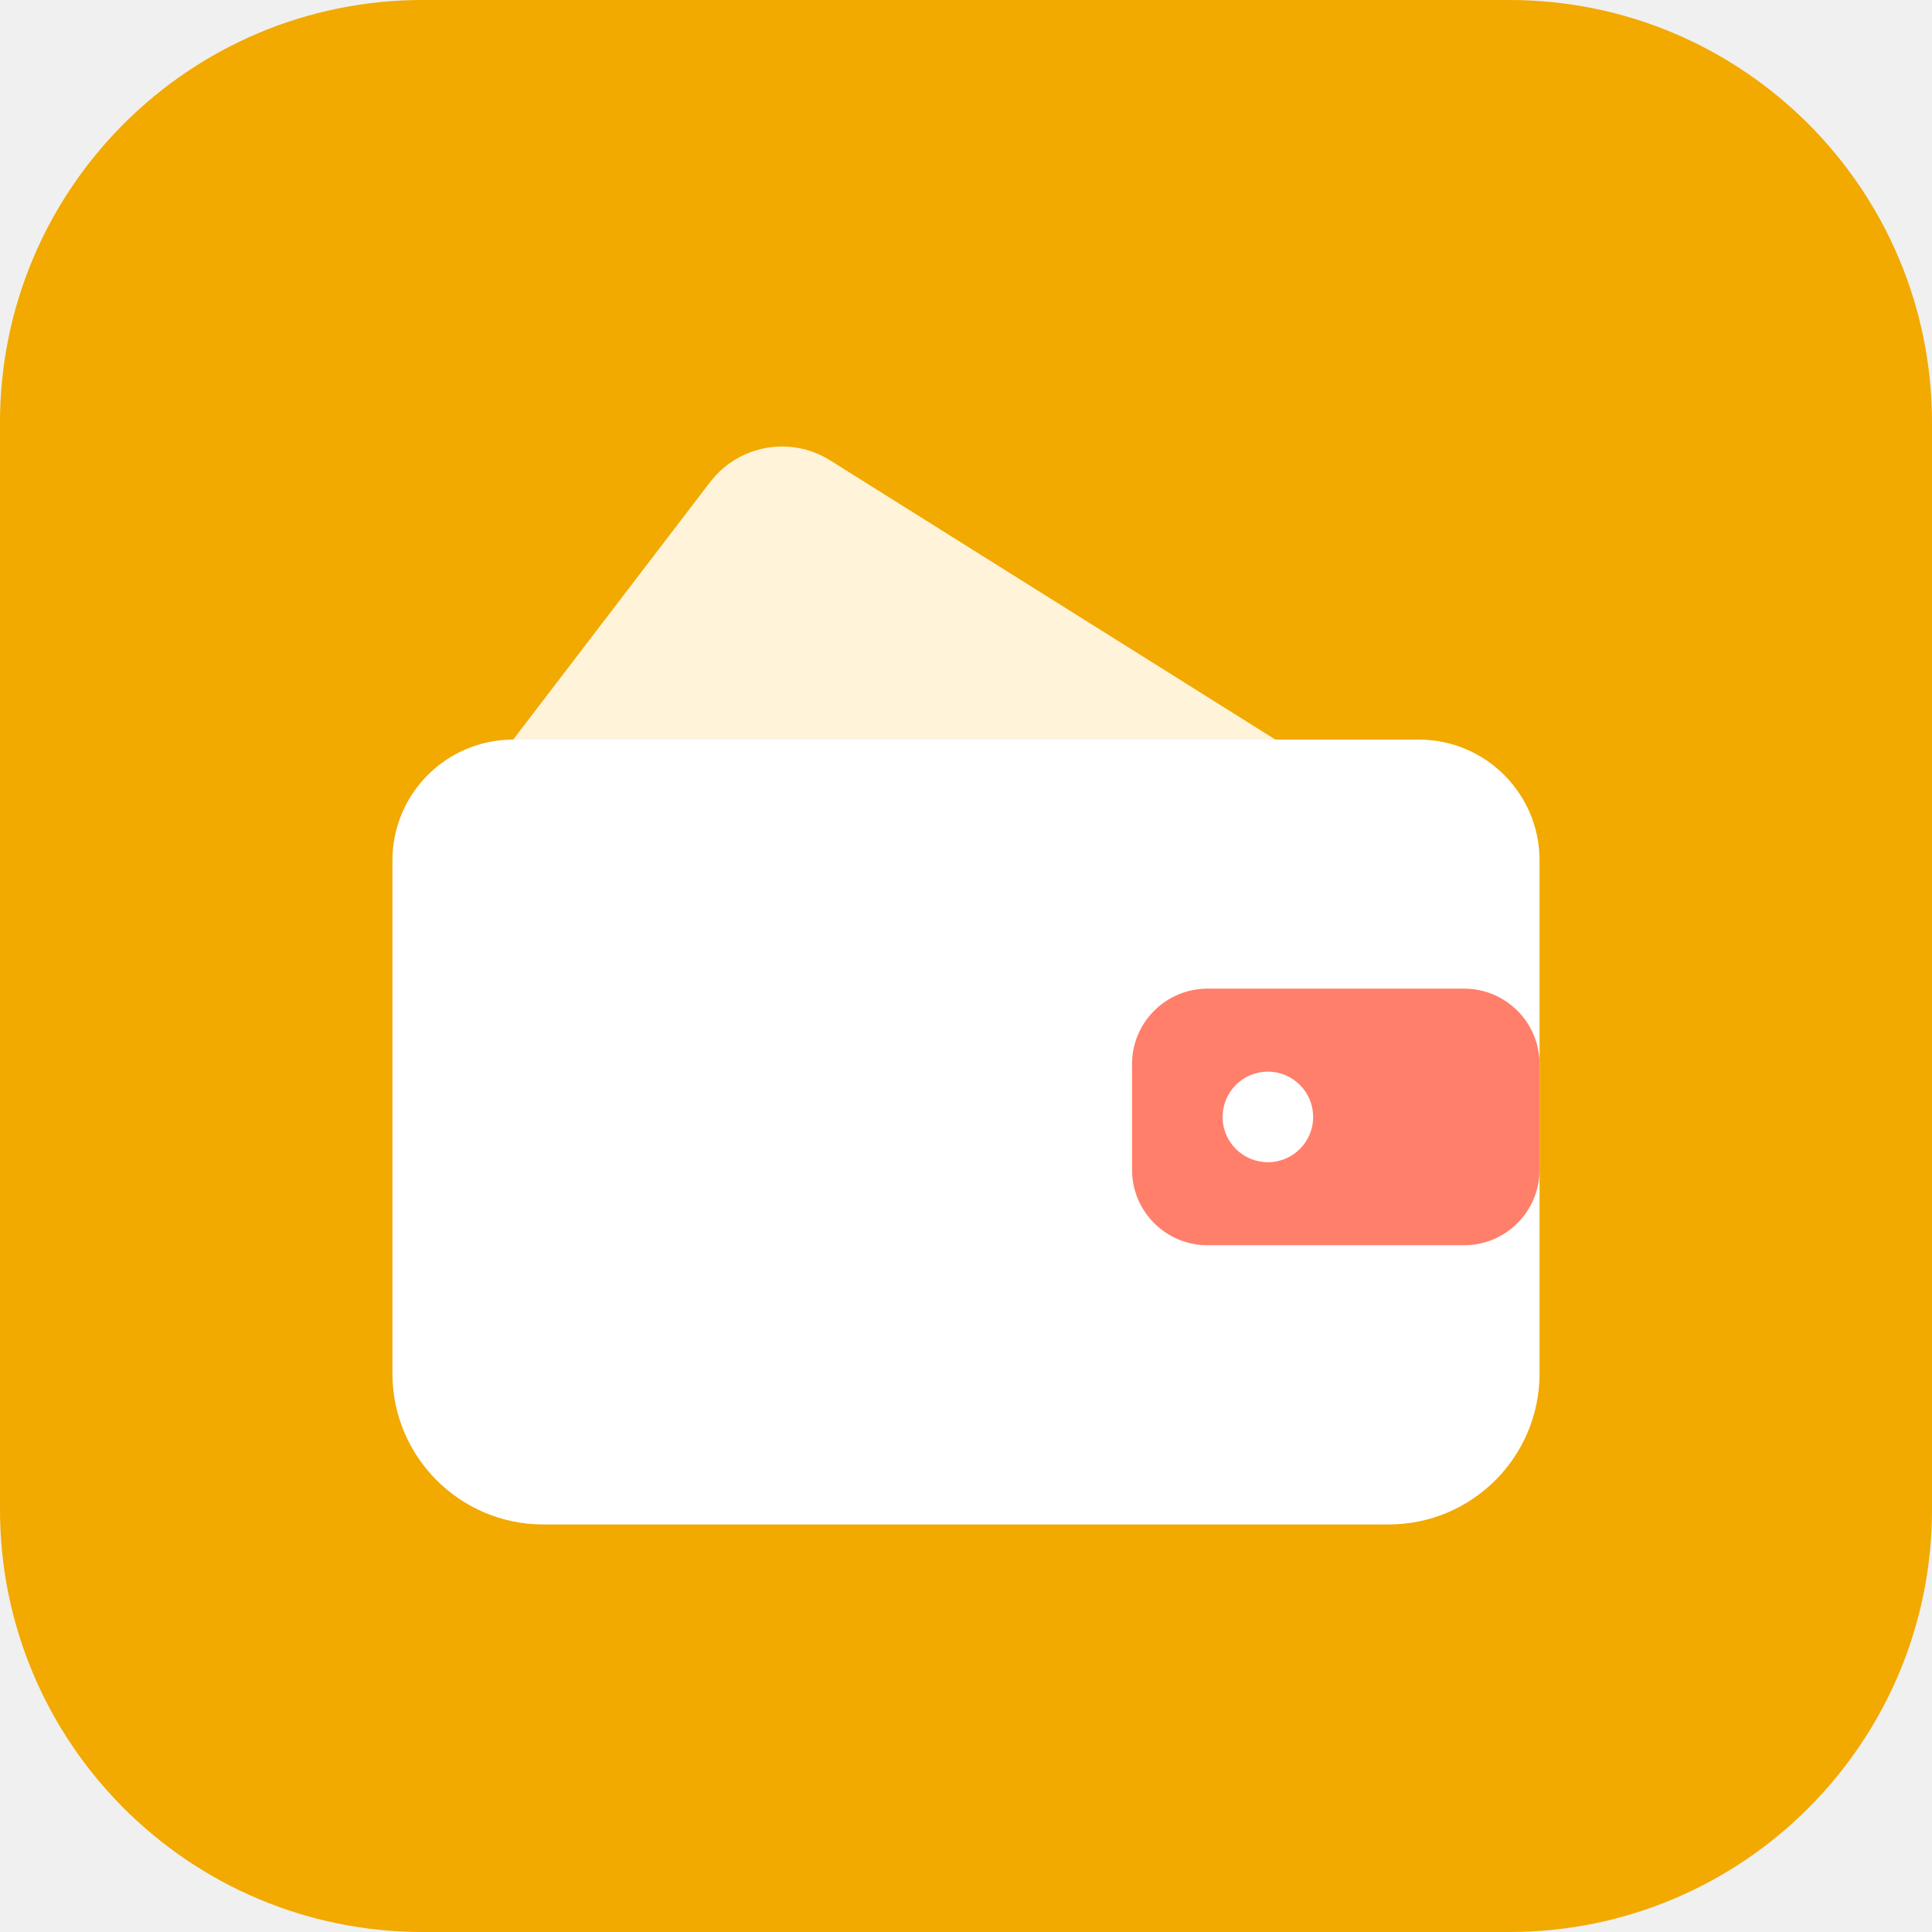
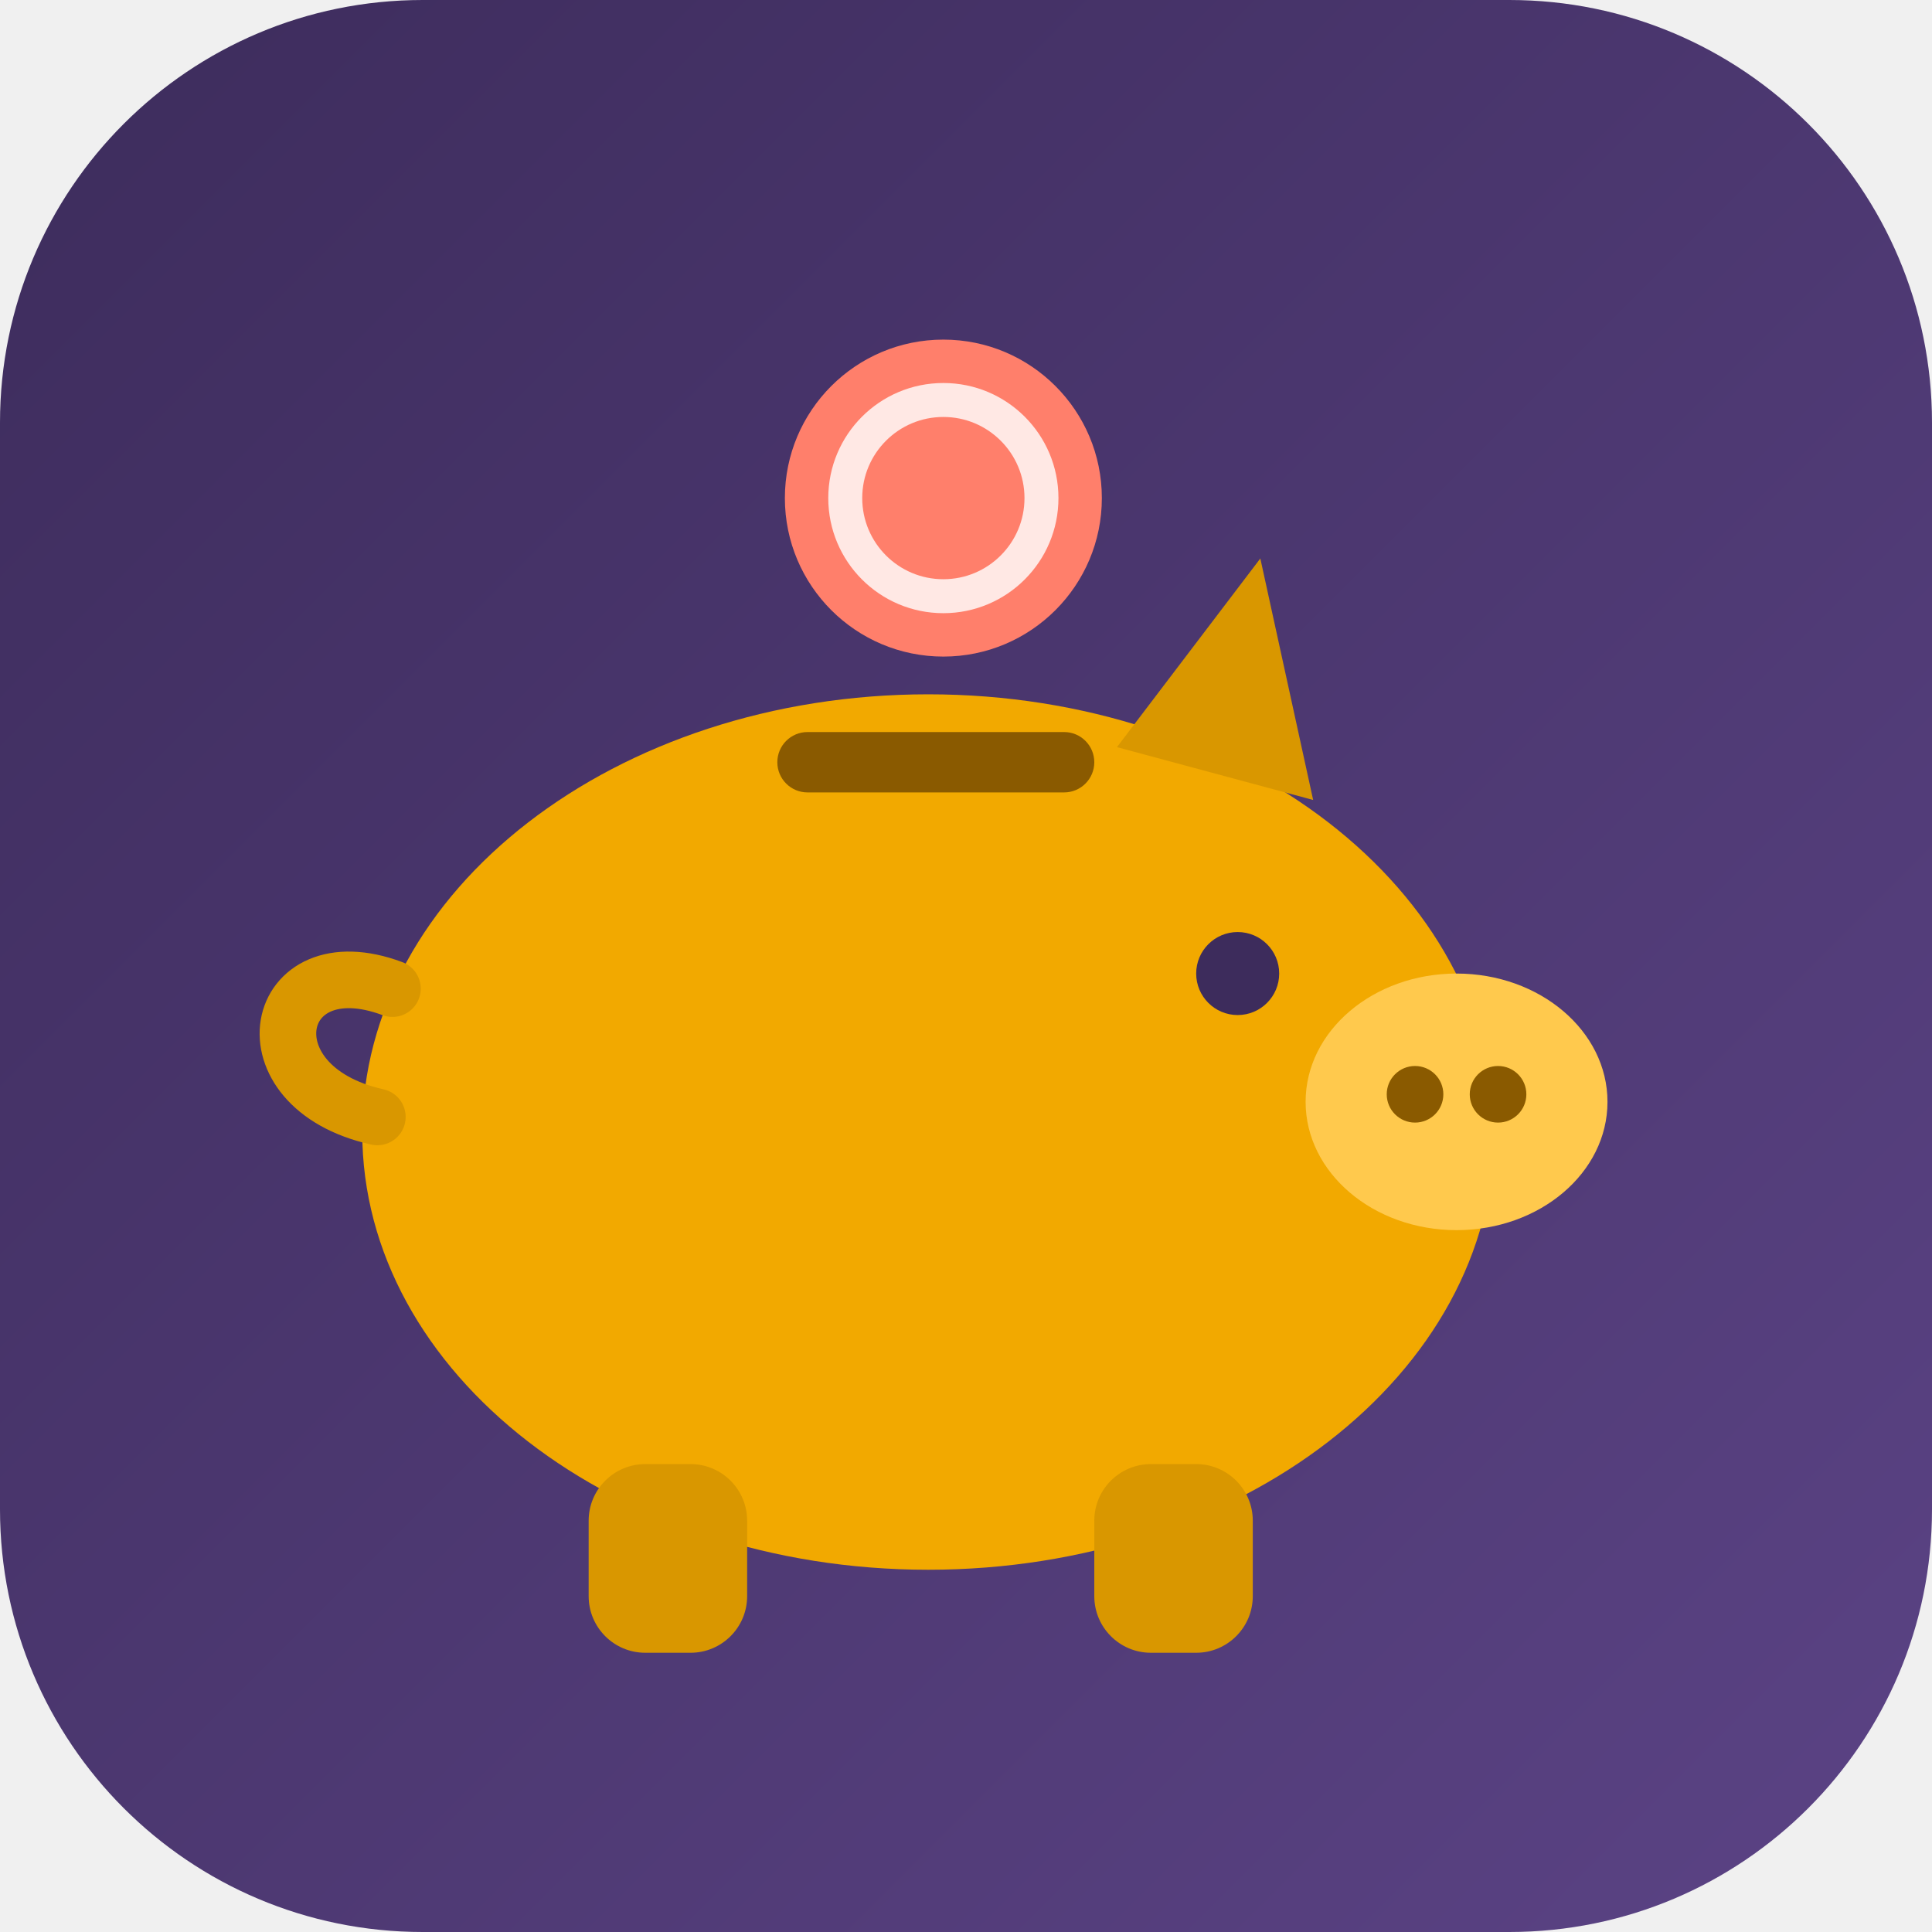
<svg xmlns="http://www.w3.org/2000/svg" viewBox="0 0 512 512">
-   <rect width="512" height="512" rx="112" fill="#F2A900" />
-   <path d="M136 196h240a32 32 0 0 1 32 32v136a40 40 0 0 1-40 40H144a40 40 0 0 1-40-40V228a32 32 0 0 1 32-32z" fill="#FFFFFF" />
-   <path d="M136 196l52-68a24 24 0 0 1 32-6l118 74z" fill="#FFF4D9" />
-   <rect x="300" y="262" width="108" height="68" rx="20" fill="#FF7F6B" />
-   <circle cx="336" cy="296" r="12" fill="#FFFFFF" />
+   <defs>
+     <linearGradient id="fundo" x1="0" y1="0" x2="1" y2="1">
+       <stop offset="0" stop-color="#3D2C5C" />
+       <stop offset="1" stop-color="#5B4385" />
+     </linearGradient>
+   </defs>
+   <rect width="512" height="512" rx="112" fill="url(#fundo)" />
+   <circle cx="250" cy="132" r="42" fill="#FF7F6B" />
+   <circle cx="250" cy="132" r="26" fill="none" stroke="#FFE8E4" stroke-width="9" />
+   <ellipse cx="246" cy="300" rx="150" ry="116" fill="#F2A900" />
+   <path d="M296 198l38-50 14 64z" fill="#D99700" />
+   <rect x="206" y="194" width="84" height="16" rx="8" fill="#8A5A00" />
+   <ellipse cx="386" cy="292" rx="40" ry="34" fill="#FFC94D" />
+   <circle cx="375" cy="290" r="7.5" fill="#8A5A00" />
+   <circle cx="397" cy="290" r="7.5" fill="#8A5A00" />
+   <circle cx="328" cy="258" r="11" fill="#3D2C5C" />
+   <path d="M100 296c-36-8-28-46 4-34" fill="none" stroke="#D99700" stroke-width="15" stroke-linecap="round" />
+   <rect x="156" y="388" width="42" height="50" rx="15" fill="#D99700" />
+   <rect x="290" y="388" width="42" height="50" rx="15" fill="#D99700" />
</svg>
